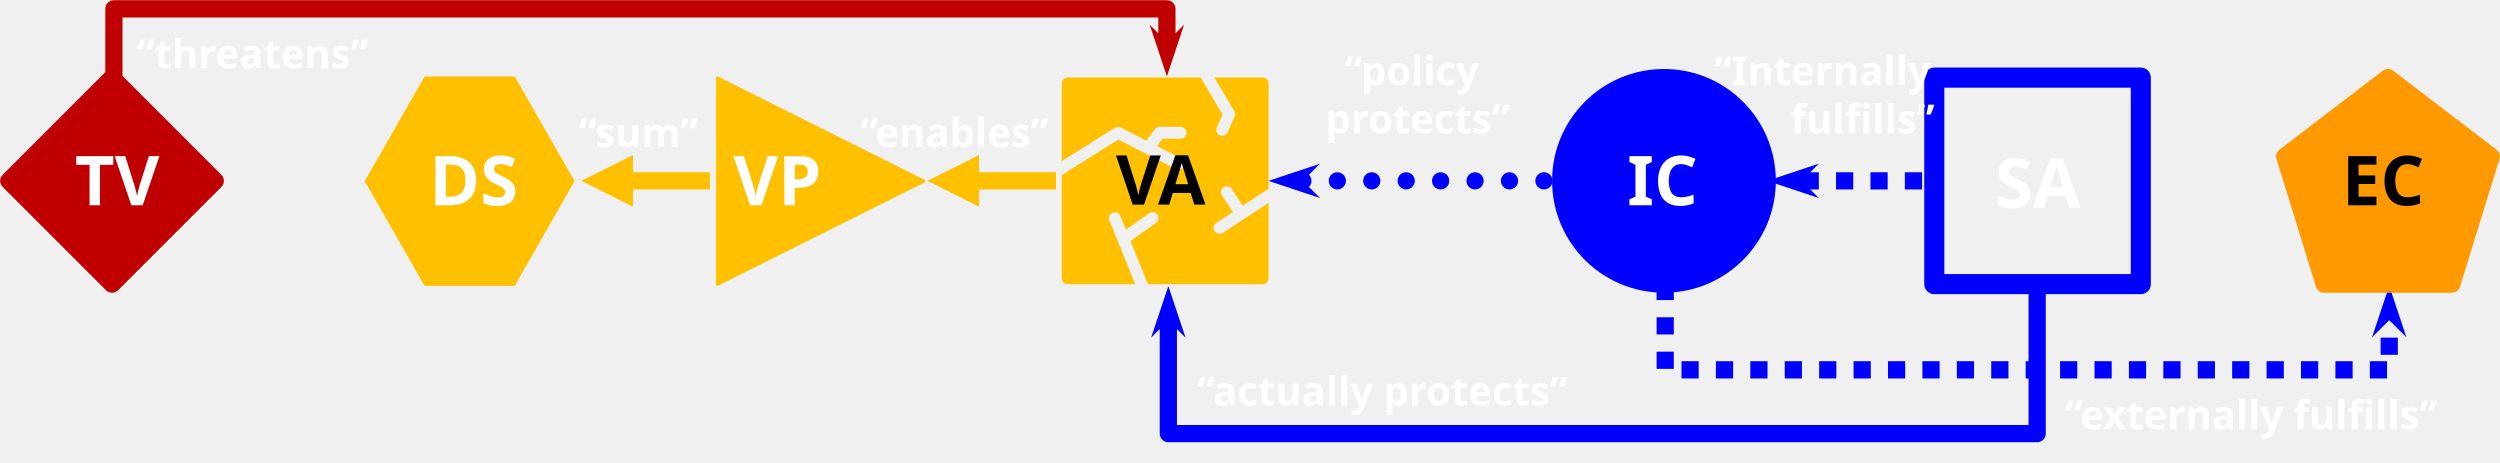
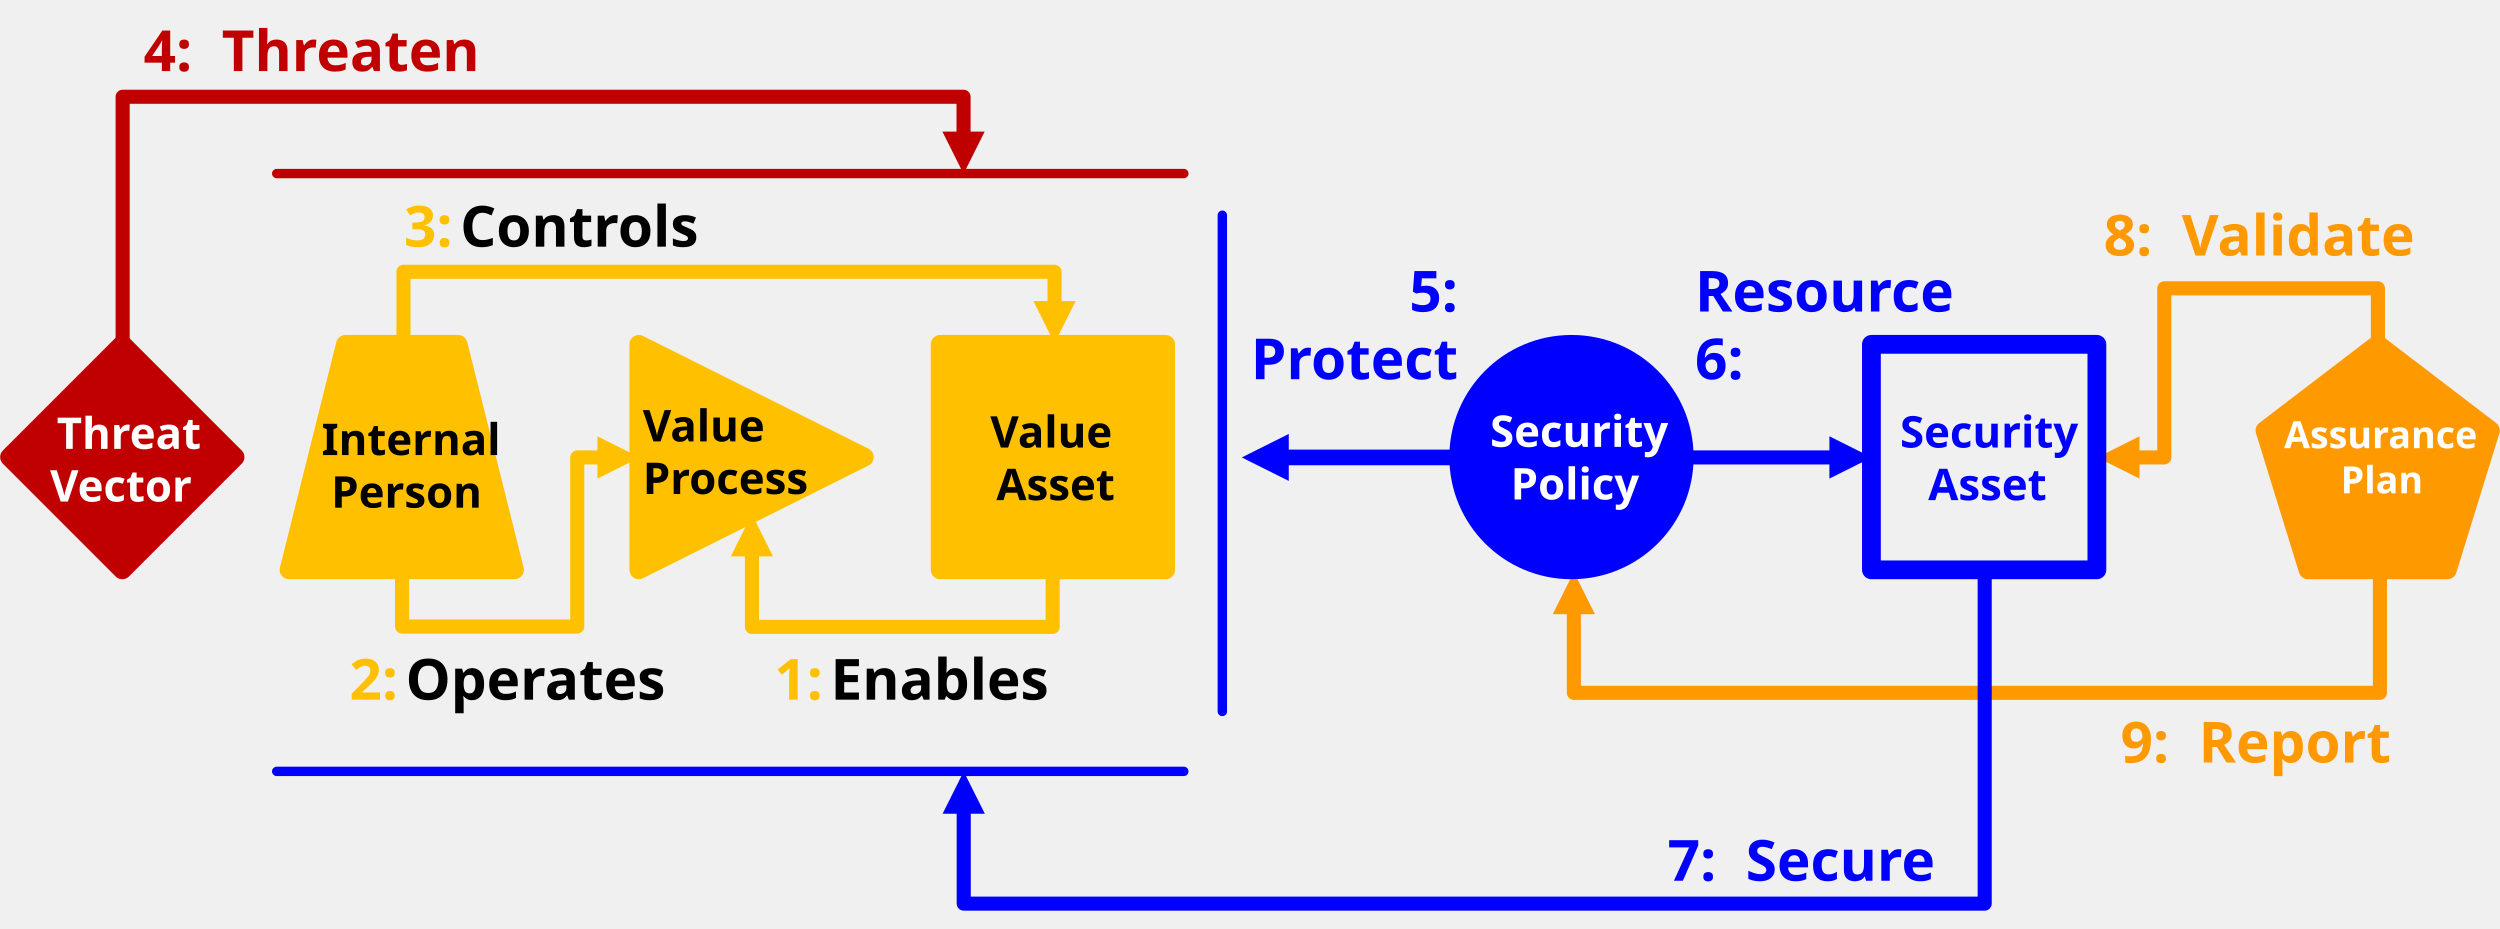
- <svg xmlns="http://www.w3.org/2000/svg" width="3995" height="739" xml:space="preserve" overflow="hidden">
-   <defs>
-     <clipPath id="clip0">
-       <rect x="289" y="965" width="3995" height="739" />
-     </clipPath>
-     <clipPath id="clip1">
-       <rect x="1985" y="1089" width="331" height="330" />
-     </clipPath>
-     <clipPath id="clip2">
-       <rect x="1985" y="1089" width="331" height="330" />
-     </clipPath>
-     <clipPath id="clip3">
-       <rect x="1985" y="1089" width="331" height="330" />
-     </clipPath>
-   </defs>
-   <g clip-path="url(#clip0)" transform="translate(-289 -965)">
-     <path d="M874.5 1254.5 968.781 1089.5 1110.22 1089.5 1204.5 1254.5 1110.22 1419.5 968.781 1419.5Z" stroke="#FFC000" stroke-width="4.583" stroke-linejoin="round" stroke-miterlimit="10" fill="#FFC000" fill-rule="evenodd" />
-     <path d="M1435.5 1089.5 1765.5 1254.5 1435.5 1419.5Z" stroke="#FFC000" stroke-width="4.583" stroke-linejoin="round" stroke-miterlimit="10" fill="#FFC000" fill-rule="evenodd" />
-     <path d="M1286.75 1240.25 1423.52 1240.25 1423.52 1267.75 1286.75 1267.75ZM1300.5 1295.25 1218 1254 1300.5 1212.75Z" fill="#FFC000" />
-     <path d="M2371 1240.25 2371.03 1240.25C2378.62 1240.25 2384.78 1246.41 2384.78 1254 2384.78 1261.59 2378.62 1267.75 2371.03 1267.75L2371 1267.75C2363.41 1267.75 2357.25 1261.59 2357.25 1254 2357.25 1246.41 2363.41 1240.25 2371 1240.25ZM2426.03 1240.25 2426.05 1240.25C2433.65 1240.25 2439.8 1246.41 2439.8 1254 2439.8 1261.59 2433.65 1267.75 2426.05 1267.75L2426.03 1267.75C2418.43 1267.75 2412.28 1261.59 2412.28 1254 2412.28 1246.41 2418.43 1240.25 2426.03 1240.25ZM2481.05 1240.25 2481.08 1240.25C2488.68 1240.25 2494.83 1246.41 2494.83 1254 2494.83 1261.59 2488.68 1267.75 2481.08 1267.75L2481.05 1267.75C2473.46 1267.75 2467.3 1261.59 2467.3 1254 2467.3 1246.41 2473.46 1240.25 2481.05 1240.25ZM2536.08 1240.25 2536.11 1240.25C2543.7 1240.25 2549.86 1246.41 2549.86 1254 2549.86 1261.59 2543.7 1267.75 2536.11 1267.75L2536.08 1267.75C2528.49 1267.75 2522.33 1261.59 2522.33 1254 2522.33 1246.41 2528.49 1240.25 2536.08 1240.25ZM2591.11 1240.25 2591.14 1240.25C2598.73 1240.25 2604.89 1246.41 2604.89 1254 2604.89 1261.59 2598.73 1267.75 2591.14 1267.75L2591.11 1267.75C2583.52 1267.75 2577.36 1261.59 2577.36 1254 2577.36 1246.41 2583.52 1240.25 2591.11 1240.25ZM2646.14 1240.25 2646.16 1240.25C2653.76 1240.25 2659.91 1246.41 2659.91 1254 2659.91 1261.59 2653.76 1267.75 2646.16 1267.75L2646.14 1267.75C2638.54 1267.75 2632.39 1261.59 2632.39 1254 2632.39 1246.41 2638.54 1240.25 2646.14 1240.25ZM2701.16 1240.25 2701.19 1240.25C2708.79 1240.25 2714.94 1246.41 2714.94 1254 2714.94 1261.59 2708.79 1267.75 2701.19 1267.75L2701.16 1267.75C2693.57 1267.75 2687.41 1261.59 2687.41 1254 2687.41 1246.41 2693.57 1240.25 2701.16 1240.25ZM2756.19 1240.25 2756.22 1240.25C2763.81 1240.25 2769.97 1246.41 2769.97 1254 2769.97 1261.59 2763.81 1267.75 2756.22 1267.75L2756.19 1267.75C2748.6 1267.75 2742.44 1261.59 2742.44 1254 2742.44 1246.41 2748.6 1240.25 2756.19 1240.25ZM2371 1254 2398.5 1281.5 2316 1254 2398.5 1226.5Z" fill="#0000FF" />
-     <path d="M-13.75-13.75 27.5-13.75 27.5 13.75-13.75 13.75ZM55-13.75 82.5-13.75 82.5 13.75 55 13.75ZM110-13.75 137.5-13.75 137.5 13.75 110 13.75ZM152.747 26.003 152.747 53.503 125.247 53.503 125.247 26.003ZM152.747 81.003 152.747 108.503 125.247 108.503 125.247 81.003ZM152.747 136.003 152.747 163.503 125.247 163.503 125.247 136.003ZM152.747 191.003 152.747 218.503 125.247 218.503 125.247 191.003ZM152.747 246.003 152.747 273.503 125.247 273.503 125.247 246.003ZM152.747 301.003 152.747 328.503 125.247 328.503 125.247 301.003ZM152.747 356.003 152.747 383.503 125.247 383.503 125.247 356.003ZM152.747 411.003 152.747 438.503 125.247 438.503 125.247 411.003ZM152.747 466.003 152.747 493.503 125.247 493.503 125.247 466.003ZM152.747 521.003 152.747 548.503 125.247 548.503 125.247 521.003ZM152.747 576.003 152.747 603.503 125.247 603.503 125.247 576.003ZM152.747 631.003 152.747 658.503 125.247 658.503 125.247 631.003ZM152.747 686.003 152.747 713.503 125.247 713.503 125.247 686.003ZM152.747 741.003 152.747 768.503 125.247 768.503 125.247 741.003ZM152.747 796.003 152.747 823.503 125.247 823.503 125.247 796.003ZM152.747 851.003 152.747 878.503 125.247 878.503 125.247 851.003ZM152.747 906.003 152.747 933.503 125.247 933.503 125.247 906.003ZM152.747 961.003 152.747 988.503 125.247 988.503 125.247 961.003ZM152.747 1016 152.747 1043.5 125.247 1043.5 125.247 1016ZM152.747 1071 152.747 1098.5 125.247 1098.5 125.247 1071ZM152.747 1126 152.747 1153.5 125.247 1153.5 125.247 1126ZM114.976 1170.73 87.476 1170.73 87.476 1143.23 114.976 1143.23ZM59.976 1170.73 59.583 1170.73 59.583 1143.23 59.976 1143.23ZM59.583 1156.98 87.083 1184.48 4.583 1156.98 87.083 1129.48Z" fill="#0000FF" transform="matrix(1.83697e-16 1 1 -1.83697e-16 2950 1417)" />
-     <path d="M2783 1254C2783 1162.87 2856.87 1089 2948 1089 3039.13 1089 3113 1162.87 3113 1254 3113 1345.13 3039.13 1419 2948 1419 2856.87 1419 2783 1345.13 2783 1254Z" stroke="#0000FF" stroke-width="27.5" stroke-linejoin="round" stroke-miterlimit="10" fill="#0000FF" fill-rule="evenodd" />
-     <path d="M457.25 1091.58 457.25 979.12C457.25 971.526 463.406 965.37 471 965.37L2153.71 965.37C2161.3 965.37 2167.46 971.526 2167.46 979.12L2167.46 1032 2139.96 1032 2139.96 979.12 2153.71 992.87 471 992.87 484.75 979.12 484.75 1091.58ZM2153.71 1032 2181.21 1004.5 2153.71 1087 2126.21 1004.5Z" fill="#C00000" />
-     <path d="M3940 1215.05 4105 1089 4270 1215.05 4206.98 1419 4003.02 1419Z" stroke="#FF9900" stroke-width="27.5" stroke-linejoin="round" stroke-miterlimit="10" fill="#FF9900" fill-rule="evenodd" />
-     <path d="M3558.13 1419 3558.13 1657.93C3558.13 1665.52 3551.98 1671.68 3544.38 1671.68L2156 1671.68C2148.41 1671.68 2142.25 1665.52 2142.25 1657.93L2142.25 1477.09 2169.75 1477.09 2169.75 1657.93 2156 1644.18 3544.38 1644.18 3530.63 1657.93 3530.63 1419ZM2156 1477.09 2128.5 1504.59 2156 1422.09 2183.5 1504.59Z" fill="#0000FF" />
-     <path d="M303 1254 468 1089 633 1254 468 1419Z" stroke="#C00000" stroke-width="27.5" stroke-linejoin="round" stroke-miterlimit="10" fill="#C00000" fill-rule="evenodd" />
-     <g clip-path="url(#clip1)">
-       <g clip-path="url(#clip2)">
-         <g clip-path="url(#clip3)">
-           <path d="M2243.27 1337.29C2241.62 1338.37 2239.77 1338.89 2237.93 1338.89 2234.75 1338.89 2231.63 1337.34 2229.76 1334.48 2226.8 1329.97 2228.06 1323.92 2232.57 1320.96L2258.67 1303.86 2241.47 1277.56C2238.52 1273.05 2239.78 1267 2244.29 1264.05 2248.8 1261.1 2254.85 1262.36 2257.8 1266.87L2275 1293.16 2316 1266.3 2316 1098.76C2316 1093.37 2311.63 1089 2306.24 1089L2230.14 1089 2261.57 1142.34C2263.16 1145.04 2263.36 1148.34 2262.1 1151.21L2250.96 1176.59C2249.35 1180.25 2245.77 1182.43 2242.01 1182.43 2240.7 1182.43 2239.37 1182.17 2238.1 1181.6 2233.16 1179.44 2230.92 1173.68 2233.08 1168.74L2242.22 1147.94 2207.49 1089 1995.76 1089C1990.37 1089 1986 1093.37 1986 1098.76L1986 1221.87 2070.34 1168.95C2073.24 1167.13 2076.9 1166.97 2079.96 1168.53L2120.99 1189.46 2133.99 1171.5C2135.82 1168.96 2138.76 1167.46 2141.89 1167.46L2175.73 1167.46C2181.12 1167.46 2185.49 1171.83 2185.49 1177.22 2185.49 1182.61 2181.12 1186.98 2175.73 1186.98L2146.88 1186.98 2138.59 1198.43 2176.91 1217.98C2181.71 1220.43 2183.62 1226.31 2181.17 1231.11 2178.72 1235.91 2172.84 1237.81 2168.04 1235.37L2076.02 1188.43 1986 1244.92 1986 1409.24C1986 1414.63 1990.37 1419 1995.76 1419L2102.66 1419 2061.51 1317.2C2059.49 1312.2 2061.9 1306.51 2066.9 1304.49 2071.9 1302.47 2077.59 1304.88 2079.61 1309.88L2088.35 1331.51 2125.21 1305.56C2129.62 1302.46 2135.71 1303.51 2138.81 1307.92 2141.91 1312.33 2140.86 1318.42 2136.45 1321.52L2095.86 1350.1 2123.72 1419 2306.24 1419C2311.63 1419 2316 1414.63 2316 1409.24L2316 1289.64 2243.27 1337.29Z" stroke="#FFC000" stroke-width="0.645" fill="#FFC000" />
-         </g>
-       </g>
-     </g>
-     <path d="M1839.75 1240.25 1976.52 1240.25 1976.52 1267.75 1839.75 1267.75ZM1853.5 1295.25 1771 1254 1853.5 1212.75Z" fill="#FFC000" />
-     <text fill="#FFFFFF" font-family="Century Gothic,Century Gothic_MSFontService,sans-serif" font-weight="700" font-size="110" transform="matrix(1 0 0 1 974.929 1293)">DS<tspan font-size="110" x="1914.41" y="0">IC</tspan>
-       <tspan fill="#000000" font-size="110" x="3056.52" y="0">EC</tspan>
-       <tspan font-size="110" x="2502.05" y="4">SA</tspan>
-       <tspan font-size="110" x="-566.373" y="0">TV</tspan>
-       <tspan fill="#000000" font-size="110" x="1097.44" y="-1">VA</tspan>
-       <tspan font-size="110" x="486.045" y="0">VP</tspan>
-     </text>
-     <path d="M3380 1089 3710 1089 3710 1419 3380 1419Z" stroke="#0000FF" stroke-width="32.083" stroke-linejoin="round" stroke-miterlimit="10" fill="none" fill-rule="evenodd" />
-     <path d="M3168 1240.25 3195.5 1240.25 3195.5 1267.75 3168 1267.75ZM3223 1240.25 3250.5 1240.25 3250.5 1267.75 3223 1267.75ZM3278 1240.25 3305.5 1240.25 3305.5 1267.75 3278 1267.75ZM3333 1240.25 3360.5 1240.25 3360.5 1267.75 3333 1267.75ZM3168 1254 3195.5 1281.5 3113 1254 3195.5 1226.5Z" fill="#0000FF" />
-     <text fill="#FFFFFF" font-family="Century Gothic,Century Gothic_MSFontService,sans-serif" font-weight="700" font-size="64" transform="matrix(1 0 0 1 507.38 1074)">“threatens”<tspan font-size="64" x="1694.38" y="539">“actually protects”</tspan>
-       <tspan font-size="64" x="1929.95" y="27">“policy </tspan>
-       <tspan font-size="64" x="1899.59" y="104">protects”</tspan>
-       <tspan font-size="64" x="2520.55" y="27">“Internally </tspan>
-       <tspan font-size="64" x="2643.15" y="104">fulfills”</tspan>
-       <tspan font-size="64" x="3081.05" y="577">“externally fulfills”</tspan>
-       <tspan font-size="64" x="1155.86" y="126">“enables”</tspan>
-       <tspan font-size="64" x="706.127" y="126">“sum”</tspan>
-     </text>
+ <svg xmlns="http://www.w3.org/2000/svg" width="3659" height="1359" xml:space="preserve" overflow="hidden">
+   <g transform="translate(-55 -511)">
+     <path d="M1431 1015 1761 1015 1761 1345 1431 1345Z" stroke="#FFC000" stroke-width="27.5" stroke-linecap="round" stroke-linejoin="round" stroke-miterlimit="10" fill="#FFC000" fill-rule="evenodd" />
+     <text font-family="Century Gothic,Century Gothic_MSFontService,sans-serif" font-weight="700" font-size="64" transform="matrix(1 0 0 1 1504.43 1166)">Value </text>
+     <text font-family="Century Gothic,Century Gothic_MSFontService,sans-serif" font-weight="700" font-size="64" transform="matrix(1 0 0 1 1513.3 1243)">Asset</text>
+     <path d="M478 1345 560.5 1015 725.5 1015 808 1345Z" stroke="#FFC000" stroke-width="27.5" stroke-linejoin="round" stroke-miterlimit="10" fill="#FFC000" fill-rule="evenodd" />
+     <text font-family="Century Gothic,Century Gothic_MSFontService,sans-serif" font-weight="700" font-size="64" transform="matrix(1 0 0 1 525.729 1177)">Internal</text>
+     <text font-family="Century Gothic,Century Gothic_MSFontService,sans-serif" font-weight="700" font-size="64" transform="matrix(1 0 0 1 539.777 1254)">Person</text>
+     <path d="M3370 1141.05 3535 1015 3700 1141.05 3636.98 1345 3433.02 1345Z" stroke="#FF9900" stroke-width="27.5" stroke-linejoin="round" stroke-miterlimit="10" fill="#FF9900" fill-rule="evenodd" />
+     <path d="M990 1015 1320 1180 990 1345Z" stroke="#FFC000" stroke-width="27.5" stroke-linecap="round" stroke-linejoin="round" stroke-miterlimit="10" fill="#FFC000" fill-rule="evenodd" />
+     <path d="M69 1180 234 1015 399 1180 234 1345Z" stroke="#C00000" stroke-width="27.5" stroke-linejoin="round" stroke-miterlimit="10" fill="#C00000" fill-rule="evenodd" />
+     <path d="M635.188 1018.08 635.188 908.754C635.188 903.059 639.805 898.442 645.5 898.442L1598.43 898.442C1604.12 898.442 1608.74 903.059 1608.74 908.754L1608.74 961.937 1588.11 961.937 1588.11 908.754 1598.43 919.067 645.5 919.067 655.813 908.754 655.813 1018.08ZM1629.36 951.625 1598.43 1013.5 1567.49 951.625Z" fill="#FFC000" />
+     <path d="M653.812 1345.5 653.812 1428 643.5 1417.69 899.877 1417.69 889.565 1428 889.565 1180.5C889.565 1174.8 894.182 1170.19 899.877 1170.19L939.695 1170.19 939.695 1190.81 899.877 1190.81 910.19 1180.5 910.19 1428C910.19 1433.7 905.573 1438.31 899.877 1438.31L643.5 1438.31C637.805 1438.31 633.188 1433.7 633.188 1428L633.188 1345.5ZM929.382 1149.56 991.257 1180.5 929.382 1211.44Z" fill="#FFC000" />
+     <path d="M0 10.312-82.5 10.312-72.188 0-72.188 440.169-82.5 429.856 30.938 429.856 30.938 450.481-82.5 450.481C-88.195 450.481-92.812 445.864-92.812 440.169L-92.812 0C-92.812-5.695-88.195-10.312-82.5-10.312L0-10.312ZM20.625 409.231 82.5 440.169 20.625 471.106Z" fill="#FFC000" transform="matrix(-6.12323e-17 -1 -1 6.12323e-17 1595.67 1346)" />
+     <path d="M3525.03 1015.5 3525.03 933 3535.35 943.312 3222.67 943.312 3232.98 933 3232.98 1180.5C3232.98 1186.2 3228.37 1190.81 3222.67 1190.81L3176.06 1190.81 3176.06 1170.19 3222.67 1170.19 3212.36 1180.5 3212.36 933C3212.36 927.305 3216.98 922.687 3222.67 922.687L3535.35 922.687C3541.04 922.687 3545.66 927.305 3545.66 933L3545.66 1015.5ZM3186.37 1211.44 3124.5 1180.5 3186.37 1149.56Z" fill="#FF9900" />
+     <path d="M3548.53 1343.5 3548.53 1525C3548.53 1530.7 3543.92 1535.31 3538.22 1535.31L2358.5 1535.31C2352.8 1535.31 2348.19 1530.7 2348.19 1525L2348.19 1399.65 2368.81 1399.65 2368.81 1525 2358.5 1514.69 3538.22 1514.69 3527.91 1525 3527.91 1343.5ZM2327.56 1409.96 2358.5 1348.08 2389.44 1409.96Z" fill="#FF9900" />
+     <path d="M224.187 1015.19 224.187 652.655C224.187 646.959 228.805 642.342 234.5 642.342L1465.25 642.342C1470.94 642.342 1475.56 646.959 1475.56 652.655L1475.56 713.938 1454.93 713.938 1454.93 652.655 1465.25 662.967 234.5 662.967 244.812 652.655 244.812 1015.19ZM1496.18 703.625 1465.25 765.5 1434.31 703.625Z" fill="#C00000" />
+     <path d="M460 765 1787.63 765" stroke="#C00000" stroke-width="13.75" stroke-linecap="round" stroke-linejoin="round" stroke-miterlimit="10" fill="none" fill-rule="evenodd" />
+     <path d="M460 1640 1787.63 1640" stroke="#0000FF" stroke-width="13.75" stroke-linecap="round" stroke-linejoin="round" stroke-miterlimit="10" fill="none" fill-rule="evenodd" />
+     <path d="M1844 826 1844 1552.28" stroke="#0000FF" stroke-width="13.75" stroke-linecap="round" stroke-linejoin="round" stroke-miterlimit="10" fill="none" fill-rule="evenodd" />
+     <text fill="#FFC000" font-family="Gill Sans MT,Gill Sans MT_MSFontService,sans-serif" font-weight="700" font-size="83" transform="matrix(1 0 0 1 1188.28 1535)">1: </text>
+     <text font-family="Gill Sans MT,Gill Sans MT_MSFontService,sans-serif" font-weight="700" font-size="83" transform="matrix(1 0 0 1 1270.55 1535)">Enables</text>
+     <text fill="#FFC000" font-family="Gill Sans MT,Gill Sans MT_MSFontService,sans-serif" font-weight="700" font-size="83" transform="matrix(1 0 0 1 566.404 1535)">2: </text>
+     <text font-family="Gill Sans MT,Gill Sans MT_MSFontService,sans-serif" font-weight="700" font-size="83" transform="matrix(1 0 0 1 648.675 1535)">Operates</text>
+     <text fill="#FFC000" font-family="Gill Sans MT,Gill Sans MT_MSFontService,sans-serif" font-weight="700" font-size="83" transform="matrix(1 0 0 1 646.262 872)">3: </text>
+     <text font-family="Gill Sans MT,Gill Sans MT_MSFontService,sans-serif" font-weight="700" font-size="83" transform="matrix(1 0 0 1 728.533 872)">Controls</text>
+     <text fill="#FF9900" font-family="Gill Sans MT,Gill Sans MT_MSFontService,sans-serif" font-weight="700" font-size="83" transform="matrix(1 0 0 1 3158.64 1627)">9:  Report </text>
+     <text fill="#FF9900" font-family="Gill Sans MT,Gill Sans MT_MSFontService,sans-serif" font-weight="700" font-size="83" transform="matrix(1 0 0 1 3133.91 885)">8:  Validate </text>
+     <text fill="#C00000" font-family="Gill Sans MT,Gill Sans MT_MSFontService,sans-serif" font-weight="700" font-size="83" transform="matrix(1 0 0 1 265.179 615)">4:  Threaten </text>
+     <text font-family="Century Gothic,Century Gothic_MSFontService,sans-serif" font-weight="700" font-size="64" transform="matrix(1 0 0 1 995.816 1157)">Value</text>
+     <text font-family="Century Gothic,Century Gothic_MSFontService,sans-serif" font-weight="700" font-size="64" transform="matrix(1 0 0 1 995.816 1234)">Process</text>
+     <text fill="#FFFFFF" font-family="Century Gothic,Century Gothic_MSFontService,sans-serif" font-weight="700" font-size="55" transform="matrix(1 0 0 1 3397.97 1167)">Assurance</text>
+     <text fill="#FFFFFF" font-family="Century Gothic,Century Gothic_MSFontService,sans-serif" font-weight="700" font-size="55" transform="matrix(1 0 0 1 3480.77 1233)">Plan</text>
+     <path d="M2970.12 1345.5 2970.12 1833.55C2970.12 1839.25 2965.5 1843.86 2959.81 1843.86L1465.5 1843.86C1459.8 1843.86 1455.19 1839.25 1455.19 1833.55L1455.19 1691.69 1475.81 1691.69 1475.81 1833.55 1465.5 1823.24 2959.81 1823.24 2949.49 1833.55 2949.49 1345.5ZM1434.56 1702 1465.5 1640.13 1496.44 1702Z" fill="#0000FF" />
+     <path d="M0-11.458 159.1-11.458C165.428-11.458 170.558-6.328 170.558 0L170.558 0 159.1-11.458 260.908-11.458 260.908 11.459 159.1 11.459C152.772 11.459 147.642 6.329 147.642 0L147.642 0 159.1 11.458 0 11.458ZM249.45-34.375 318.2 0 249.45 34.375Z" fill="#0000FF" transform="matrix(-1 1.22465e-16 1.22465e-16 1 2190.7 1180.5)" />
+     <path d="M2520.5 1170.19 2742.81 1170.19 2742.81 1190.81 2520.5 1190.81ZM2732.5 1149.56 2794.37 1180.5 2732.5 1211.44Z" fill="#0000FF" />
+     <text fill="#0000FF" font-family="Gill Sans MT,Gill Sans MT_MSFontService,sans-serif" font-weight="700" font-size="83" transform="matrix(1 0 0 1 2117.66 967)">5:  </text>
+     <text fill="#0000FF" font-family="Gill Sans MT,Gill Sans MT_MSFontService,sans-serif" font-weight="700" font-size="83" transform="matrix(1 0 0 1 1885.75 1066)">Protect </text>
+     <text fill="#0000FF" font-family="Gill Sans MT,Gill Sans MT_MSFontService,sans-serif" font-weight="700" font-size="83" transform="matrix(1 0 0 1 2495.76 1800)">7:  Secure </text>
+     <text fill="#0000FF" font-family="Gill Sans MT,Gill Sans MT_MSFontService,sans-serif" font-weight="700" font-size="83" transform="matrix(1 0 0 1 2535.84 967)">Resource</text>
+     <text fill="#0000FF" font-family="Gill Sans MT,Gill Sans MT_MSFontService,sans-serif" font-weight="700" font-size="83" transform="matrix(1 0 0 1 2535.84 1066)">6: </text>
+     <path d="M2190 1180C2190 1088.87 2263.87 1015 2355 1015 2446.13 1015 2520 1088.87 2520 1180 2520 1271.13 2446.13 1345 2355 1345 2263.87 1345 2190 1271.13 2190 1180Z" stroke="#0000FF" stroke-width="27.5" stroke-linejoin="round" stroke-miterlimit="10" fill="#0000FF" fill-rule="evenodd" />
+     <path d="M2794 1015 3124 1015 3124 1345 2794 1345Z" stroke="#0000FF" stroke-width="27.5" stroke-linejoin="round" stroke-miterlimit="10" fill="none" fill-rule="evenodd" />
+     <text fill="#0000FF" font-family="Century Gothic,Century Gothic_MSFontService,sans-serif" font-weight="700" font-size="64" transform="matrix(1 0 0 1 2835.87 1166)">Security </text>
+     <text fill="#0000FF" font-family="Century Gothic,Century Gothic_MSFontService,sans-serif" font-weight="700" font-size="64" transform="matrix(1 0 0 1 2877.12 1243)">Asset</text>
+     <text fill="#FFFFFF" font-family="Century Gothic,Century Gothic_MSFontService,sans-serif" font-weight="700" font-size="64" transform="matrix(1 0 0 1 2235.86 1165)">Security</text>
+     <text fill="#FFFFFF" font-family="Century Gothic,Century Gothic_MSFontService,sans-serif" font-weight="700" font-size="64" transform="matrix(1 0 0 1 2265.95 1242)">Policy</text>
+     <text fill="#FFFFFF" font-family="Century Gothic,Century Gothic_MSFontService,sans-serif" font-weight="700" font-size="64" transform="matrix(1 0 0 1 138.066 1168)">Threat</text>
+     <text fill="#FFFFFF" font-family="Century Gothic,Century Gothic_MSFontService,sans-serif" font-weight="700" font-size="64" transform="matrix(1 0 0 1 128.326 1245)">Vector</text>
  </g>
</svg>
